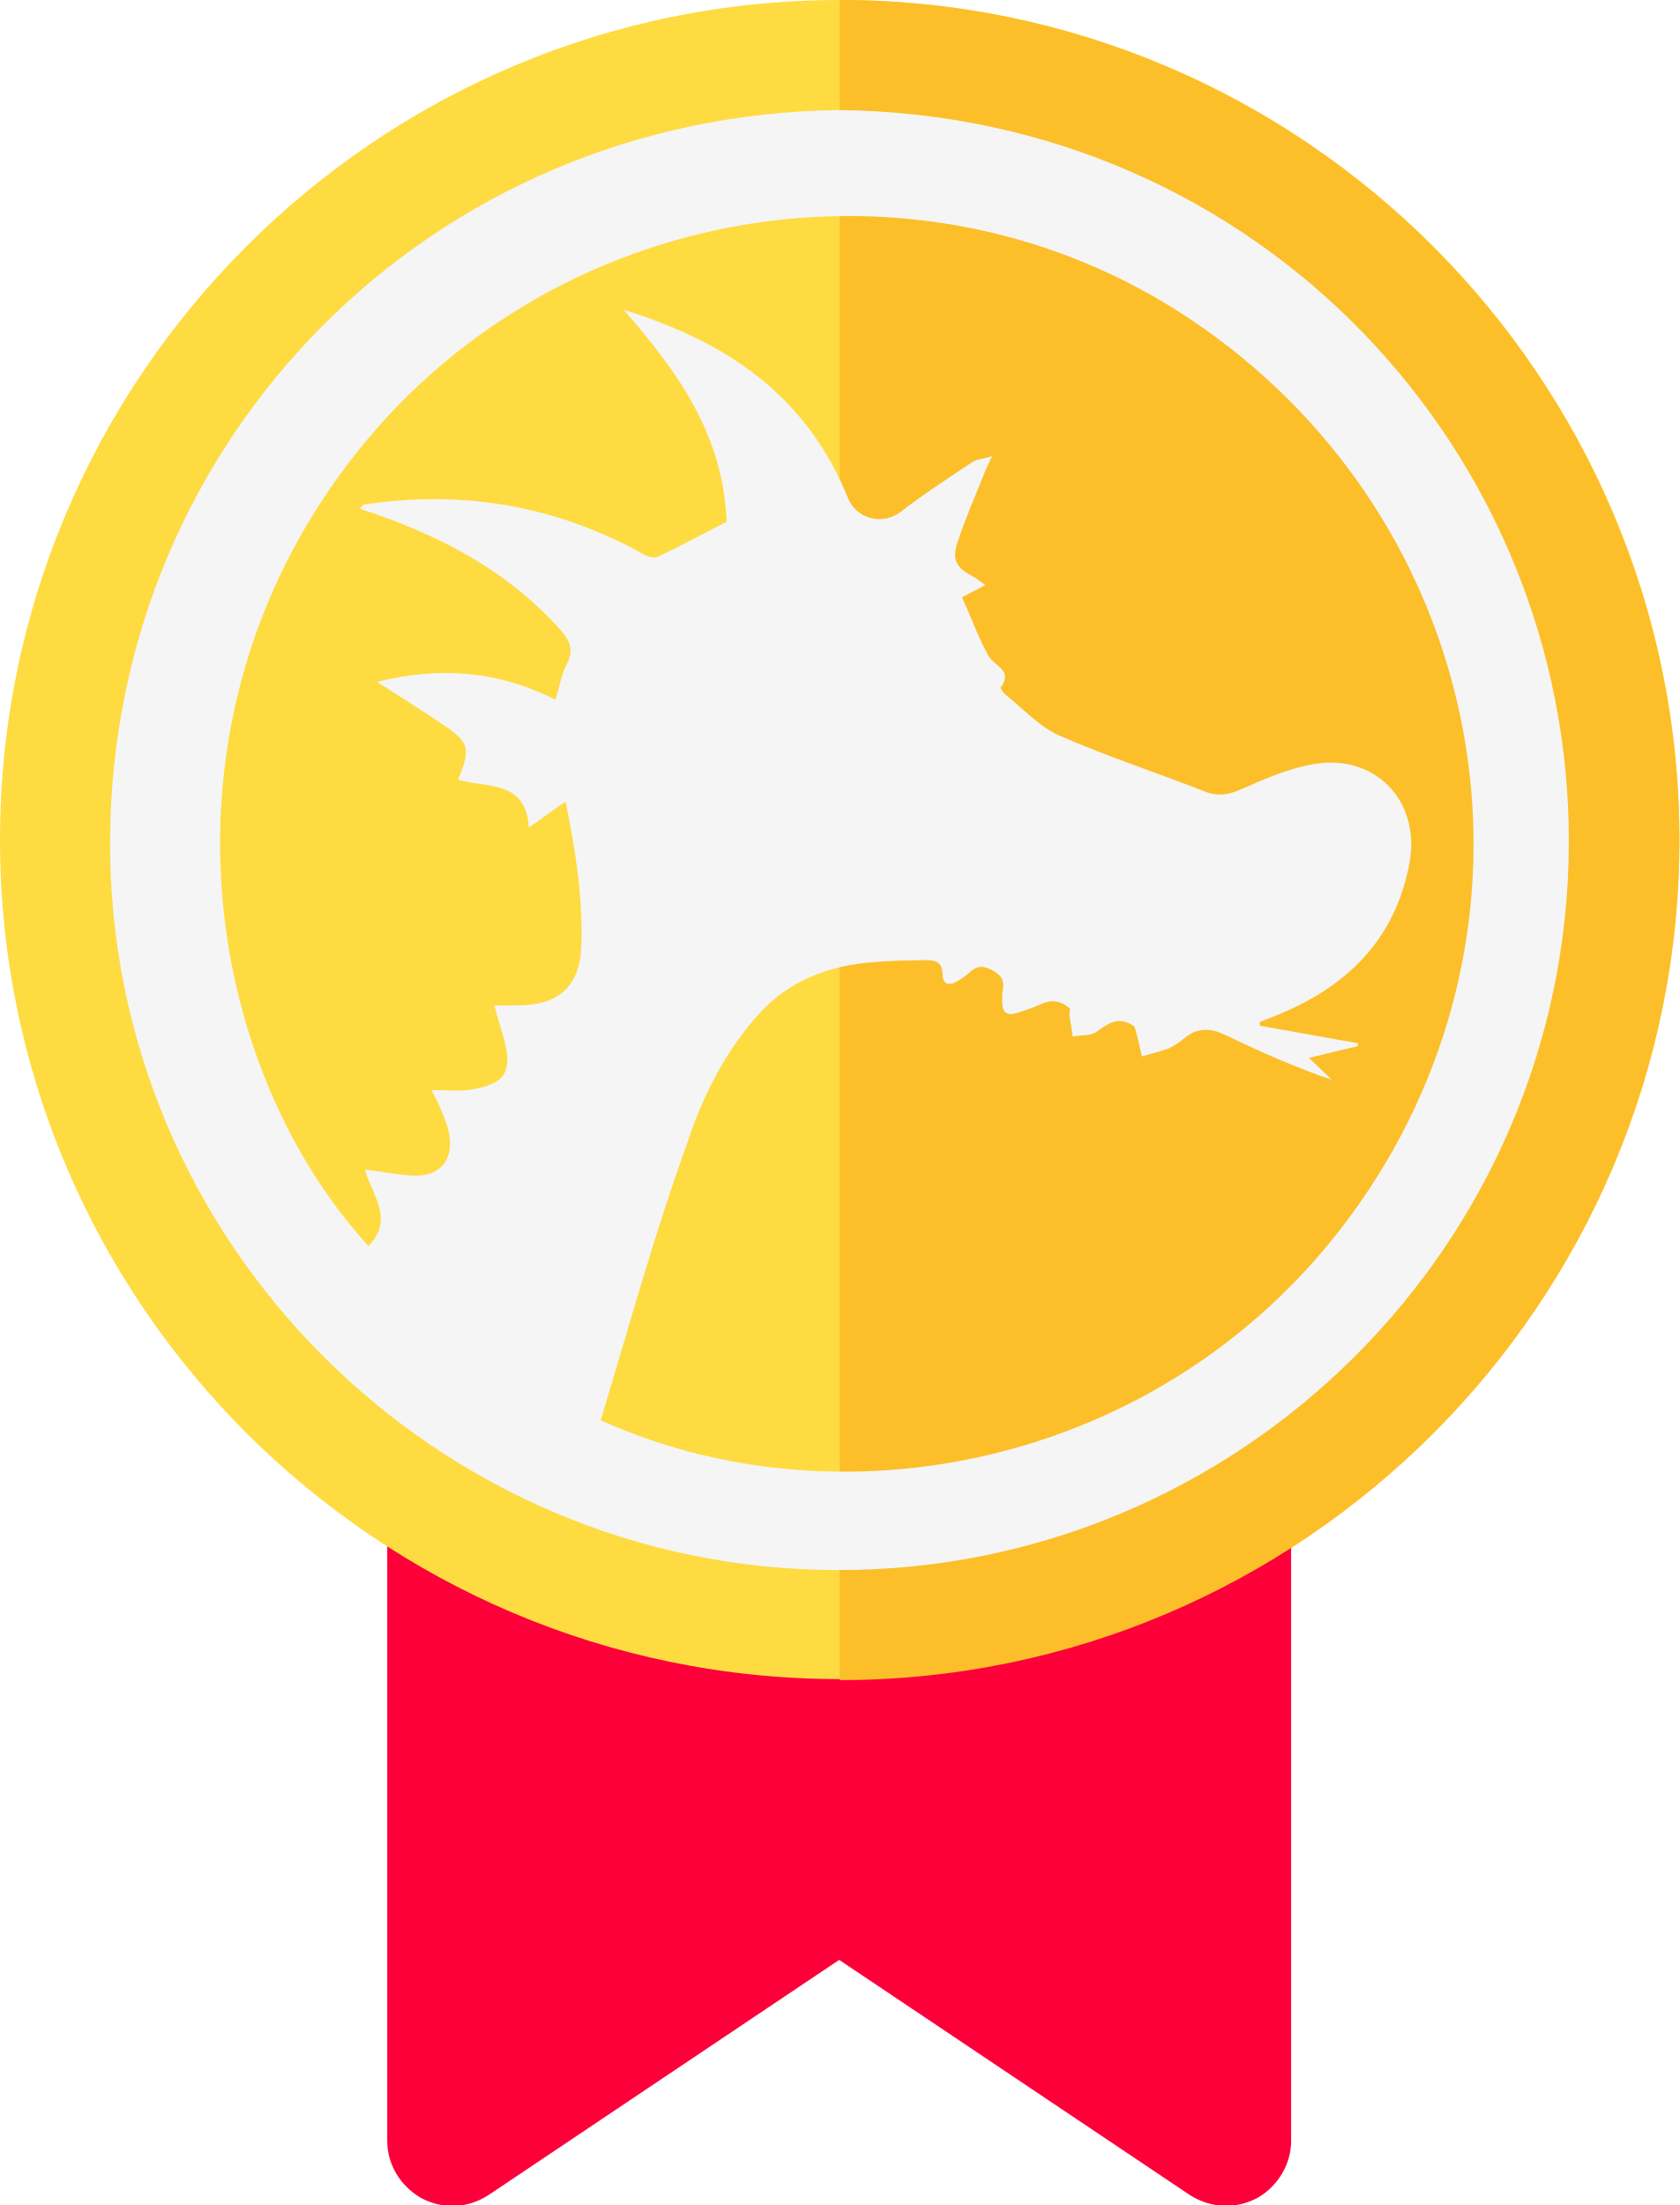
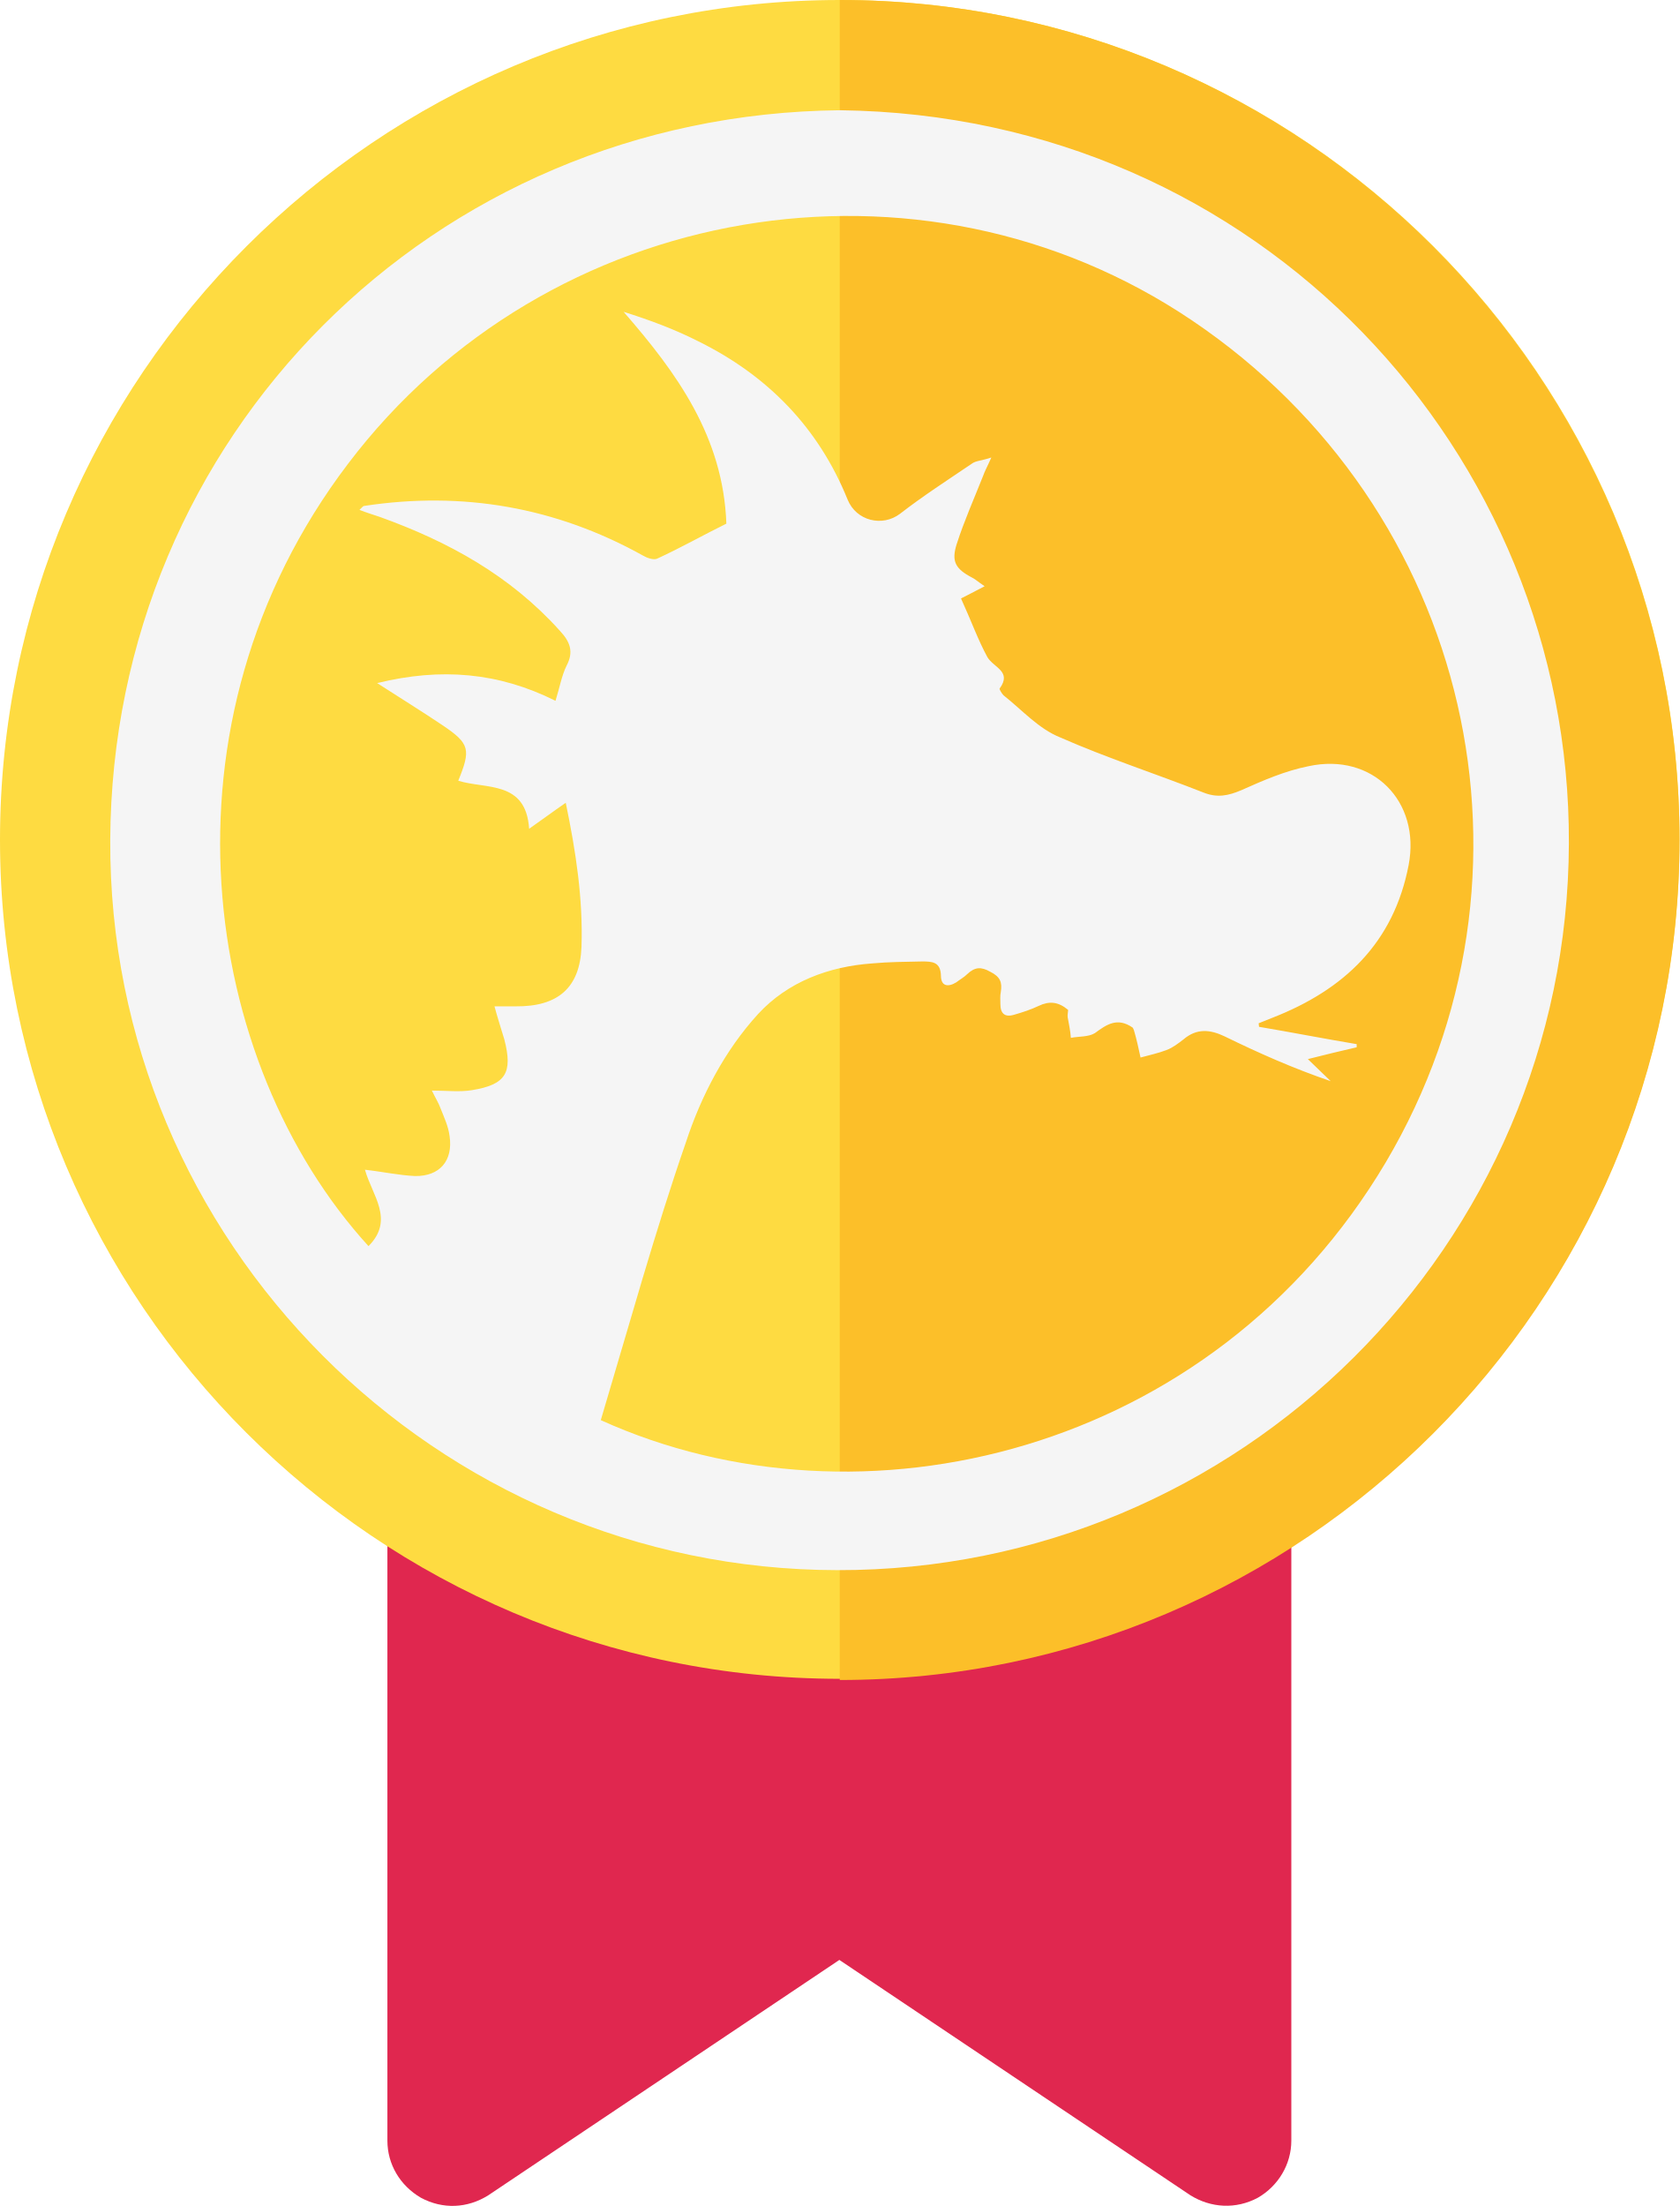
- <svg xmlns="http://www.w3.org/2000/svg" version="1.1" id="Capa_1" x="0px" y="0px" viewBox="315.2 63.6 329.6 432.7" enable-background="new 315.2 63.6 329.6 432.7" xml:space="preserve">
-   <path fill="#FD003A" d="M556.1,347.6H403.9c-7.1,0-12.7,5.6-12.7,12.7v123.4c0,4.6,2.5,8.8,6.6,11.2c4.3,2.3,9.1,2.1,13.2-0.5  l68.9-46.2l68.9,46.2c4,2.5,8.9,2.8,13.2,0.5c4-2.3,6.6-6.6,6.6-11.2V360.3C568.7,353.2,563.2,347.6,556.1,347.6z" />
-   <path fill="#FEDB41" d="M480,63.6c-90.8,0-164.8,74-164.8,164.8s74,164.7,164.8,164.7s164.8-74,164.8-164.8S570.8,63.6,480,63.6z" />
-   <path fill="#FCBF29" d="M644.8,228.5c0,90.8-74,164.8-164.8,164.8V63.6C570.8,63.6,644.8,137.7,644.8,228.5z" />
-   <path id="graoully" fill="#F5F5F5" d="M480.1,85.2c82.4,1,143.3,67.3,143,143.9c-0.2,78.8-64.6,142.8-143.6,142.6  c-78.8-0.1-143.1-64.5-142.7-143.3C337.2,149.4,400,86,480.1,85.2z M433.1,342.3c51,23.1,120.1,6.7,154.1-50.6  c33.4-56.4,16.8-128.3-38-165.2C496,90.6,422.6,103,383.5,154.6c-38.8,51.1-28.8,117.5,4,153.5c5.2-5.2,0.7-10-0.7-15  c3.5,0.4,6.6,1.1,9.8,1.2c4.9,0.1,7.5-3,6.8-7.8c-0.2-1.9-1.1-3.7-1.8-5.5c-0.4-1.1-1.1-2.2-1.7-3.5c3,0,5.4,0.3,7.8-0.1  c6.7-1.1,8.1-3.4,6.4-10c-0.6-2.1-1.3-4.2-1.9-6.5c1.6,0,2.9,0,4.2,0c8.3,0.1,12.6-3.6,12.9-11.7c0.3-9.4-1.1-18.6-3.1-28.3  c-2.5,1.7-4.6,3.3-7.2,5.1c-0.6-9.5-8.4-7.7-13.9-9.4c2.5-6.1,2.3-7.3-3.1-10.9c-4-2.7-8-5.2-12.8-8.3c12.6-3.1,23.9-2.1,35,3.5  c0.8-2.5,1.2-5,2.2-6.9c1.5-2.8,0.7-4.7-1.3-6.9c-9.7-10.8-21.8-17.5-35.3-22.3c-1.3-0.5-2.5-0.8-4-1.4c0.6-0.6,0.8-0.8,0.9-0.8  c19.3-2.9,37.6,0.2,54.7,9.7c0.8,0.5,2.1,0.9,2.8,0.6c4.7-2.2,9.2-4.7,13.6-6.9c-0.6-17.1-9.7-29.6-20.2-41.6  c5.2,1.6,10.1,3.5,14.7,5.8c13.6,6.7,23.6,16.9,29.3,31.1c1.7,4.2,6.8,5.4,10.3,2.8c4.5-3.5,9.3-6.6,14.1-9.8  c0.8-0.6,2.1-0.6,3.9-1.2c-0.8,1.8-1.3,2.7-1.6,3.6c-1.8,4.5-3.7,8.8-5.2,13.4c-1.1,3.4-0.2,4.9,3,6.6c0.6,0.3,1,0.7,2.5,1.7  c-1.9,1-3.4,1.8-4.6,2.4c2,4.4,3.3,8.1,5.2,11.5c1.2,2.1,4.9,2.8,2.4,6.2c-0.1,0.1,0.4,0.9,0.8,1.3c3.7,2.9,6.9,6.6,11.1,8.3  c9.1,4,18.7,7.1,28.1,10.8c2.7,1.1,4.9,0.6,7.4-0.5c4.3-1.9,8.6-3.8,13.2-4.7c12.5-2.7,22,6.9,19.6,19.4  c-2.9,15.3-12.7,24.5-26.7,30c-0.8,0.3-1.8,0.7-2.7,1.1c0,0.2,0.1,0.5,0.1,0.7c6.4,1.1,12.7,2.3,19.2,3.4c0,0.1,0,0.4,0,0.6  c-3.1,0.7-6.2,1.5-9.6,2.3c1.7,1.6,3.1,3,4.5,4.3c-7.3-2.5-14.1-5.5-20.9-8.8c-2.8-1.3-5.4-1.6-8,0.6c-1,0.8-2.1,1.6-3.3,2.1  c-1.6,0.6-3.4,1-5.1,1.5c-0.4-1.8-0.8-3.6-1.3-5.4c-0.1-0.2-0.2-0.5-0.2-0.5c-3-2.1-5.1-0.6-7.4,1.1c-1.2,0.8-3.1,0.6-4.7,0.9  c-0.1-1.3-0.4-2.7-0.6-4c-0.1-0.5,0.1-1,0.1-1.5c-1.9-1.6-3.7-1.8-5.8-0.8c-1.5,0.7-3.1,1.2-4.7,1.7c-1.9,0.6-2.8-0.2-2.8-2.1  c0-0.8-0.1-1.6,0.1-2.3c0.3-1.9-0.1-3-2.1-4c-1.8-1-3-0.9-4.5,0.5c-0.6,0.6-1.5,1.1-2.2,1.6c-1.6,1-3,0.8-3-1.3  c-0.1-2.7-1.7-2.8-3.7-2.8c-3.3,0.1-6.5,0.1-9.8,0.4c-8.6,0.6-16.5,3.6-22.3,9.9c-6.6,7.2-11.2,16.1-14.2,25.3  C443.8,305.2,438.7,323.7,433.1,342.3z" />
+ <svg xmlns="http://www.w3.org/2000/svg" version="1.1" id="Capa_1" x="0px" y="0px" viewBox="581.9 63.6 426.6 560.3" enable-background="new 581.9 63.6 426.6 560.3" xml:space="preserve">
+   <path fill="#E0274F" d="M893.7,431.2h-197c-9.2,0-16.4,7.2-16.4,16.4v159.7c0,6,3.2,11.4,8.5,14.5c5.6,3,11.8,2.7,17.1-0.6  l89.2-59.8l89.2,59.8c5.2,3.2,11.5,3.6,17.1,0.6c5.2-3,8.5-8.5,8.5-14.5V447.6C910,438.4,902.9,431.2,893.7,431.2z" />
+   <path fill="#FEDB41" d="M795.2,63.6c-117.5,0-213.3,95.8-213.3,213.3S677.7,490,795.2,490s213.3-95.8,213.3-213.3  S912.7,63.6,795.2,63.6z" />
+   <path fill="#FCBF29" d="M1008.5,277c0,117.5-95.8,213.3-213.3,213.3V63.6C912.7,63.6,1008.5,159.5,1008.5,277z" />
+   <path id="graoully" fill="#F5F5F5" d="M795.3,91.6c106.6,1.3,185.5,87.1,185.1,186.2c-0.3,102-83.6,184.8-185.8,184.6  c-102-0.1-185.2-83.5-184.7-185.5C610.4,174.6,691.7,92.6,795.3,91.6z M734.5,424.3c66,29.9,155.4,8.7,199.4-65.5  c43.2-73,21.7-166-49.2-213.8c-68.9-46.5-163.8-30.4-214.4,36.4c-50.2,66.1-37.3,152.1,5.2,198.7c6.7-6.7,0.9-12.9-0.9-19.4  c4.5,0.5,8.5,1.4,12.7,1.6c6.3,0.1,9.7-3.9,8.8-10.1c-0.3-2.5-1.4-4.8-2.3-7.1c-0.5-1.4-1.4-2.8-2.2-4.5c3.9,0,7,0.4,10.1-0.1  c8.7-1.4,10.5-4.4,8.3-12.9c-0.8-2.7-1.7-5.4-2.5-8.4c2.1,0,3.8,0,5.4,0c10.7,0.1,16.3-4.7,16.7-15.1c0.4-12.2-1.4-24.1-4-36.6  c-3.2,2.2-6,4.3-9.3,6.6c-0.8-12.3-10.9-10-18-12.2c3.2-7.9,3-9.4-4-14.1c-5.2-3.5-10.4-6.7-16.6-10.7c16.3-4,30.9-2.7,45.3,4.5  c1-3.2,1.6-6.5,2.8-8.9c1.9-3.6,0.9-6.1-1.7-8.9c-12.6-14-28.2-22.6-45.7-28.9c-1.7-0.6-3.2-1-5.2-1.8c0.8-0.8,1-1,1.2-1  c25-3.8,48.7,0.3,70.8,12.6c1,0.6,2.7,1.2,3.6,0.8c6.1-2.8,11.9-6.1,17.6-8.9c-0.8-22.1-12.6-38.3-26.1-53.8  c6.7,2.1,13.1,4.5,19,7.5c17.6,8.7,30.5,21.9,37.9,40.2c2.2,5.4,8.8,7,13.3,3.6c5.8-4.5,12-8.5,18.2-12.7c1-0.8,2.7-0.8,5-1.6  c-1,2.3-1.7,3.5-2.1,4.7c-2.3,5.8-4.8,11.4-6.7,17.3c-1.4,4.4-0.3,6.3,3.9,8.5c0.8,0.4,1.3,0.9,3.2,2.2c-2.5,1.3-4.4,2.3-6,3.1  c2.6,5.7,4.3,10.5,6.7,14.9c1.6,2.7,6.3,3.6,3.1,8c-0.1,0.1,0.5,1.2,1,1.7c4.8,3.8,8.9,8.5,14.4,10.7c11.8,5.2,24.2,9.2,36.4,14  c3.5,1.4,6.3,0.8,9.6-0.6c5.6-2.5,11.1-4.9,17.1-6.1c16.2-3.5,28.5,8.9,25.4,25.1c-3.8,19.8-16.4,31.7-34.6,38.8  c-1,0.4-2.3,0.9-3.5,1.4c0,0.3,0.1,0.6,0.1,0.9c8.3,1.4,16.4,3,24.8,4.4c0,0.1,0,0.5,0,0.8c-4,0.9-8,1.9-12.4,3  c2.2,2.1,4,3.9,5.8,5.6c-9.4-3.2-18.2-7.1-27-11.4c-3.6-1.7-7-2.1-10.4,0.8c-1.3,1-2.7,2.1-4.3,2.7c-2.1,0.8-4.4,1.3-6.6,1.9  c-0.5-2.3-1-4.7-1.7-7c-0.1-0.3-0.3-0.6-0.3-0.6c-3.9-2.7-6.6-0.8-9.6,1.4c-1.6,1-4,0.8-6.1,1.2c-0.1-1.7-0.5-3.5-0.8-5.2  c-0.1-0.6,0.1-1.3,0.1-1.9c-2.5-2.1-4.8-2.3-7.5-1c-1.9,0.9-4,1.6-6.1,2.2c-2.5,0.8-3.6-0.3-3.6-2.7c0-1-0.1-2.1,0.1-3  c0.4-2.5-0.1-3.9-2.7-5.2c-2.3-1.3-3.9-1.2-5.8,0.6c-0.8,0.8-1.9,1.4-2.8,2.1c-2.1,1.3-3.9,1-3.9-1.7c-0.1-3.5-2.2-3.6-4.8-3.6  c-4.3,0.1-8.4,0.1-12.7,0.5c-11.1,0.8-21.4,4.7-28.9,12.8c-8.5,9.3-14.5,20.8-18.4,32.7C748.3,376.3,741.7,400.2,734.5,424.3z" />
</svg>
